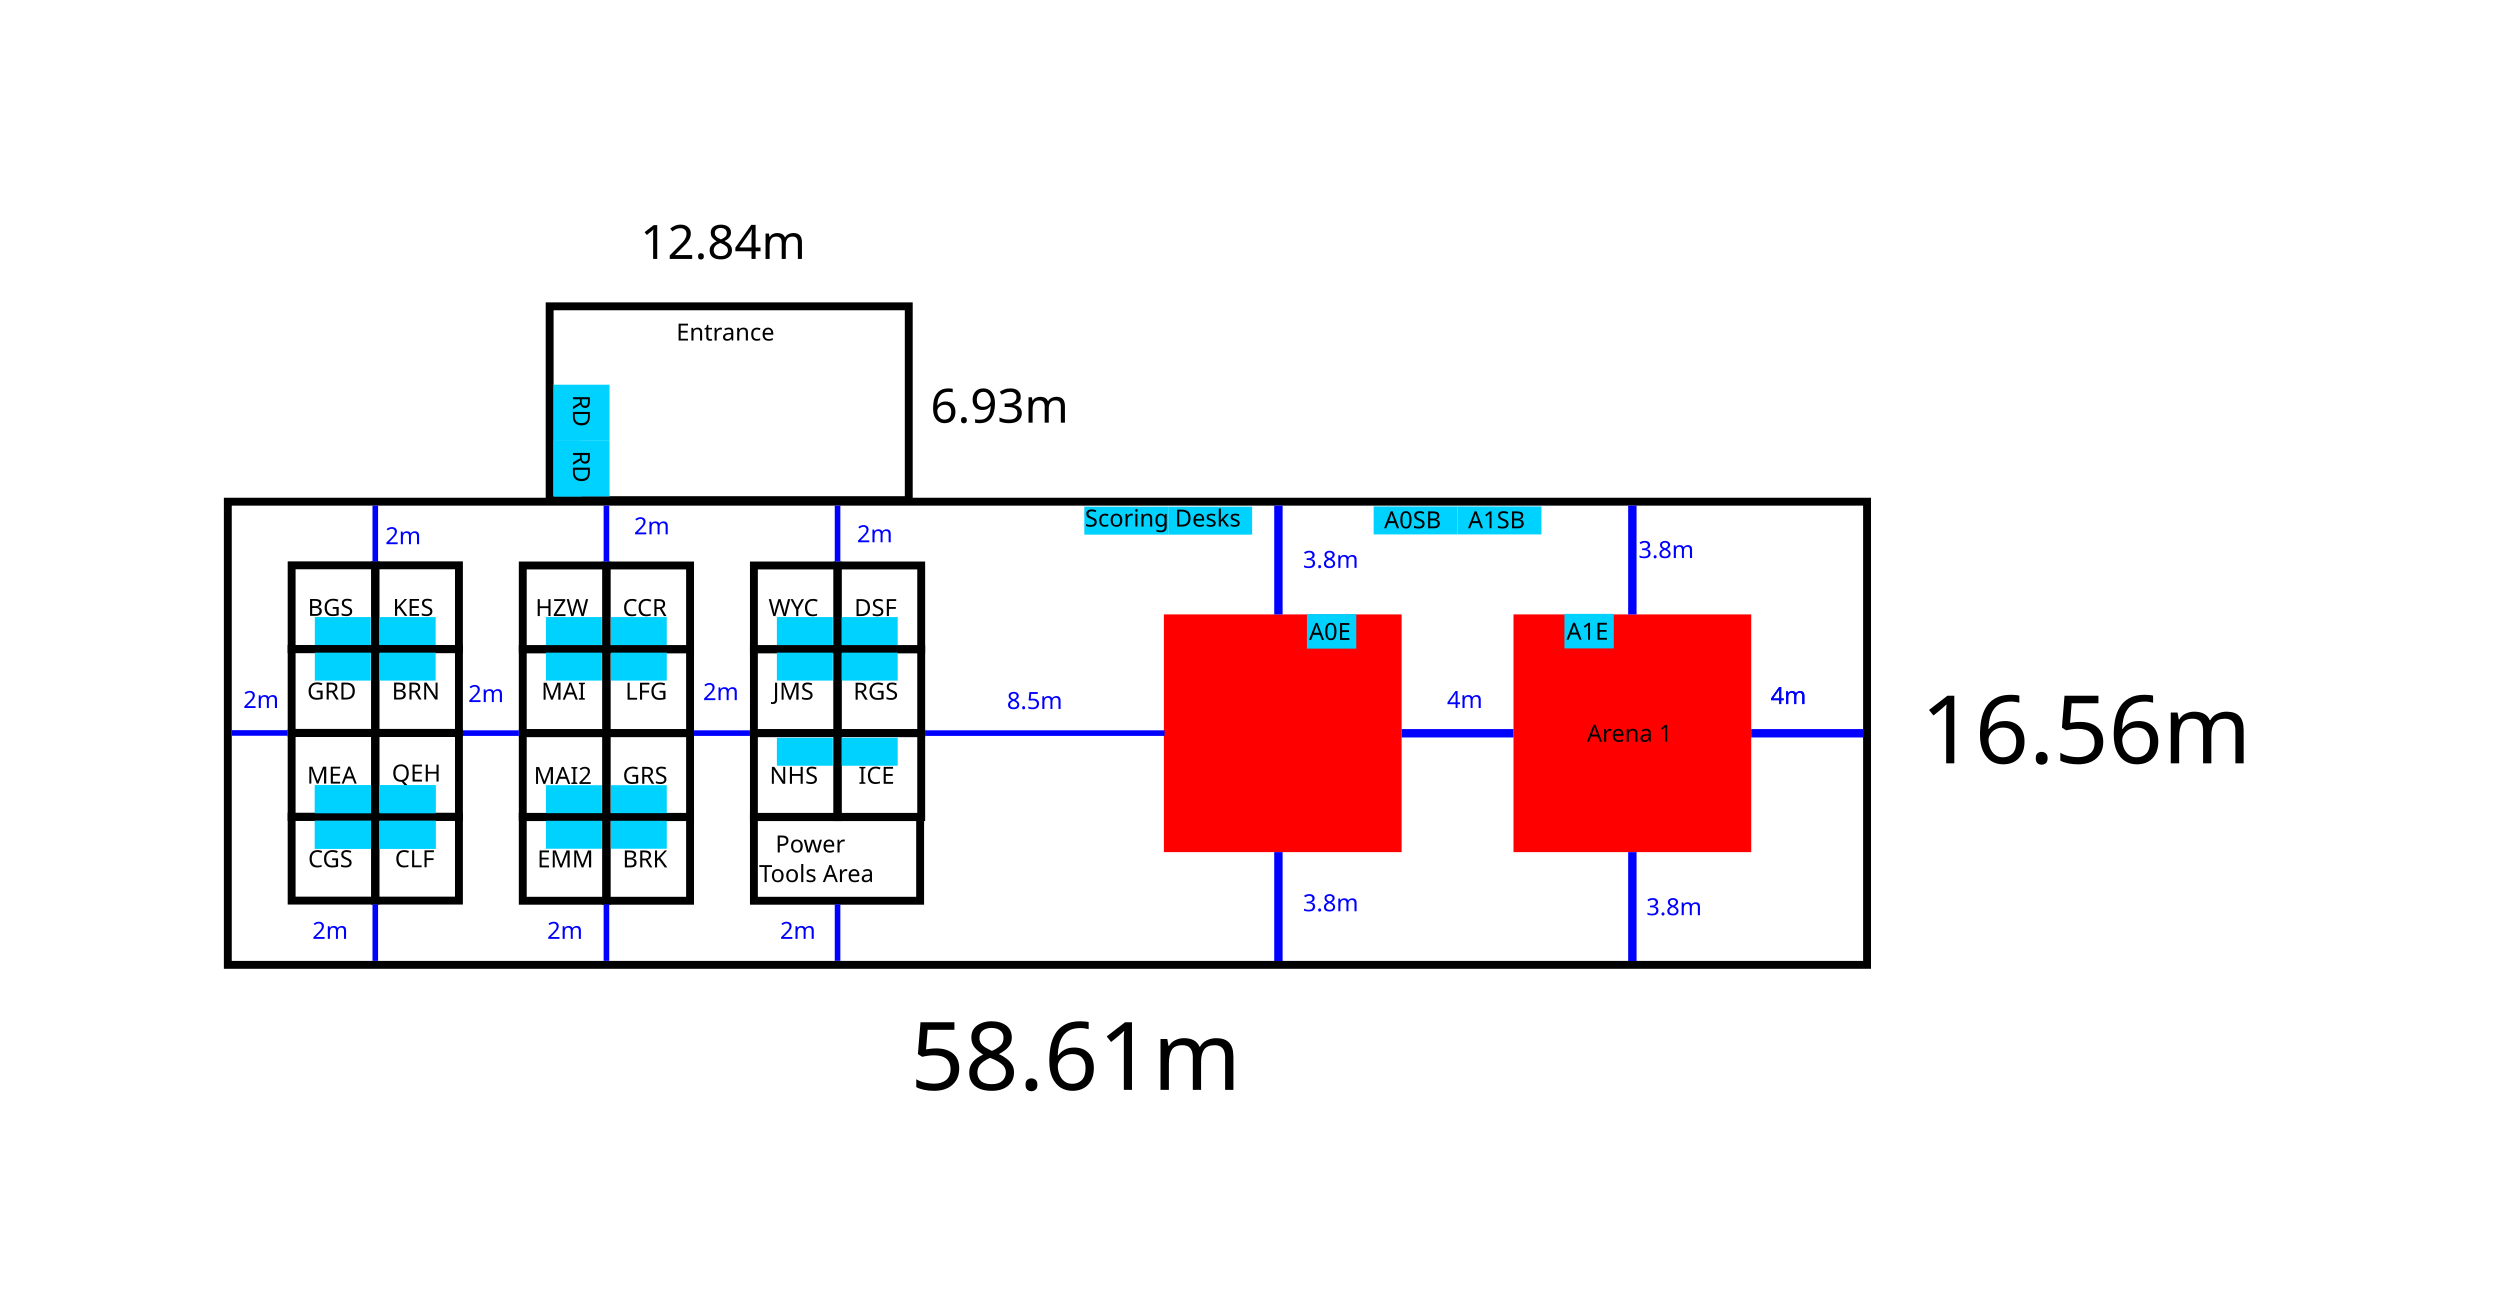
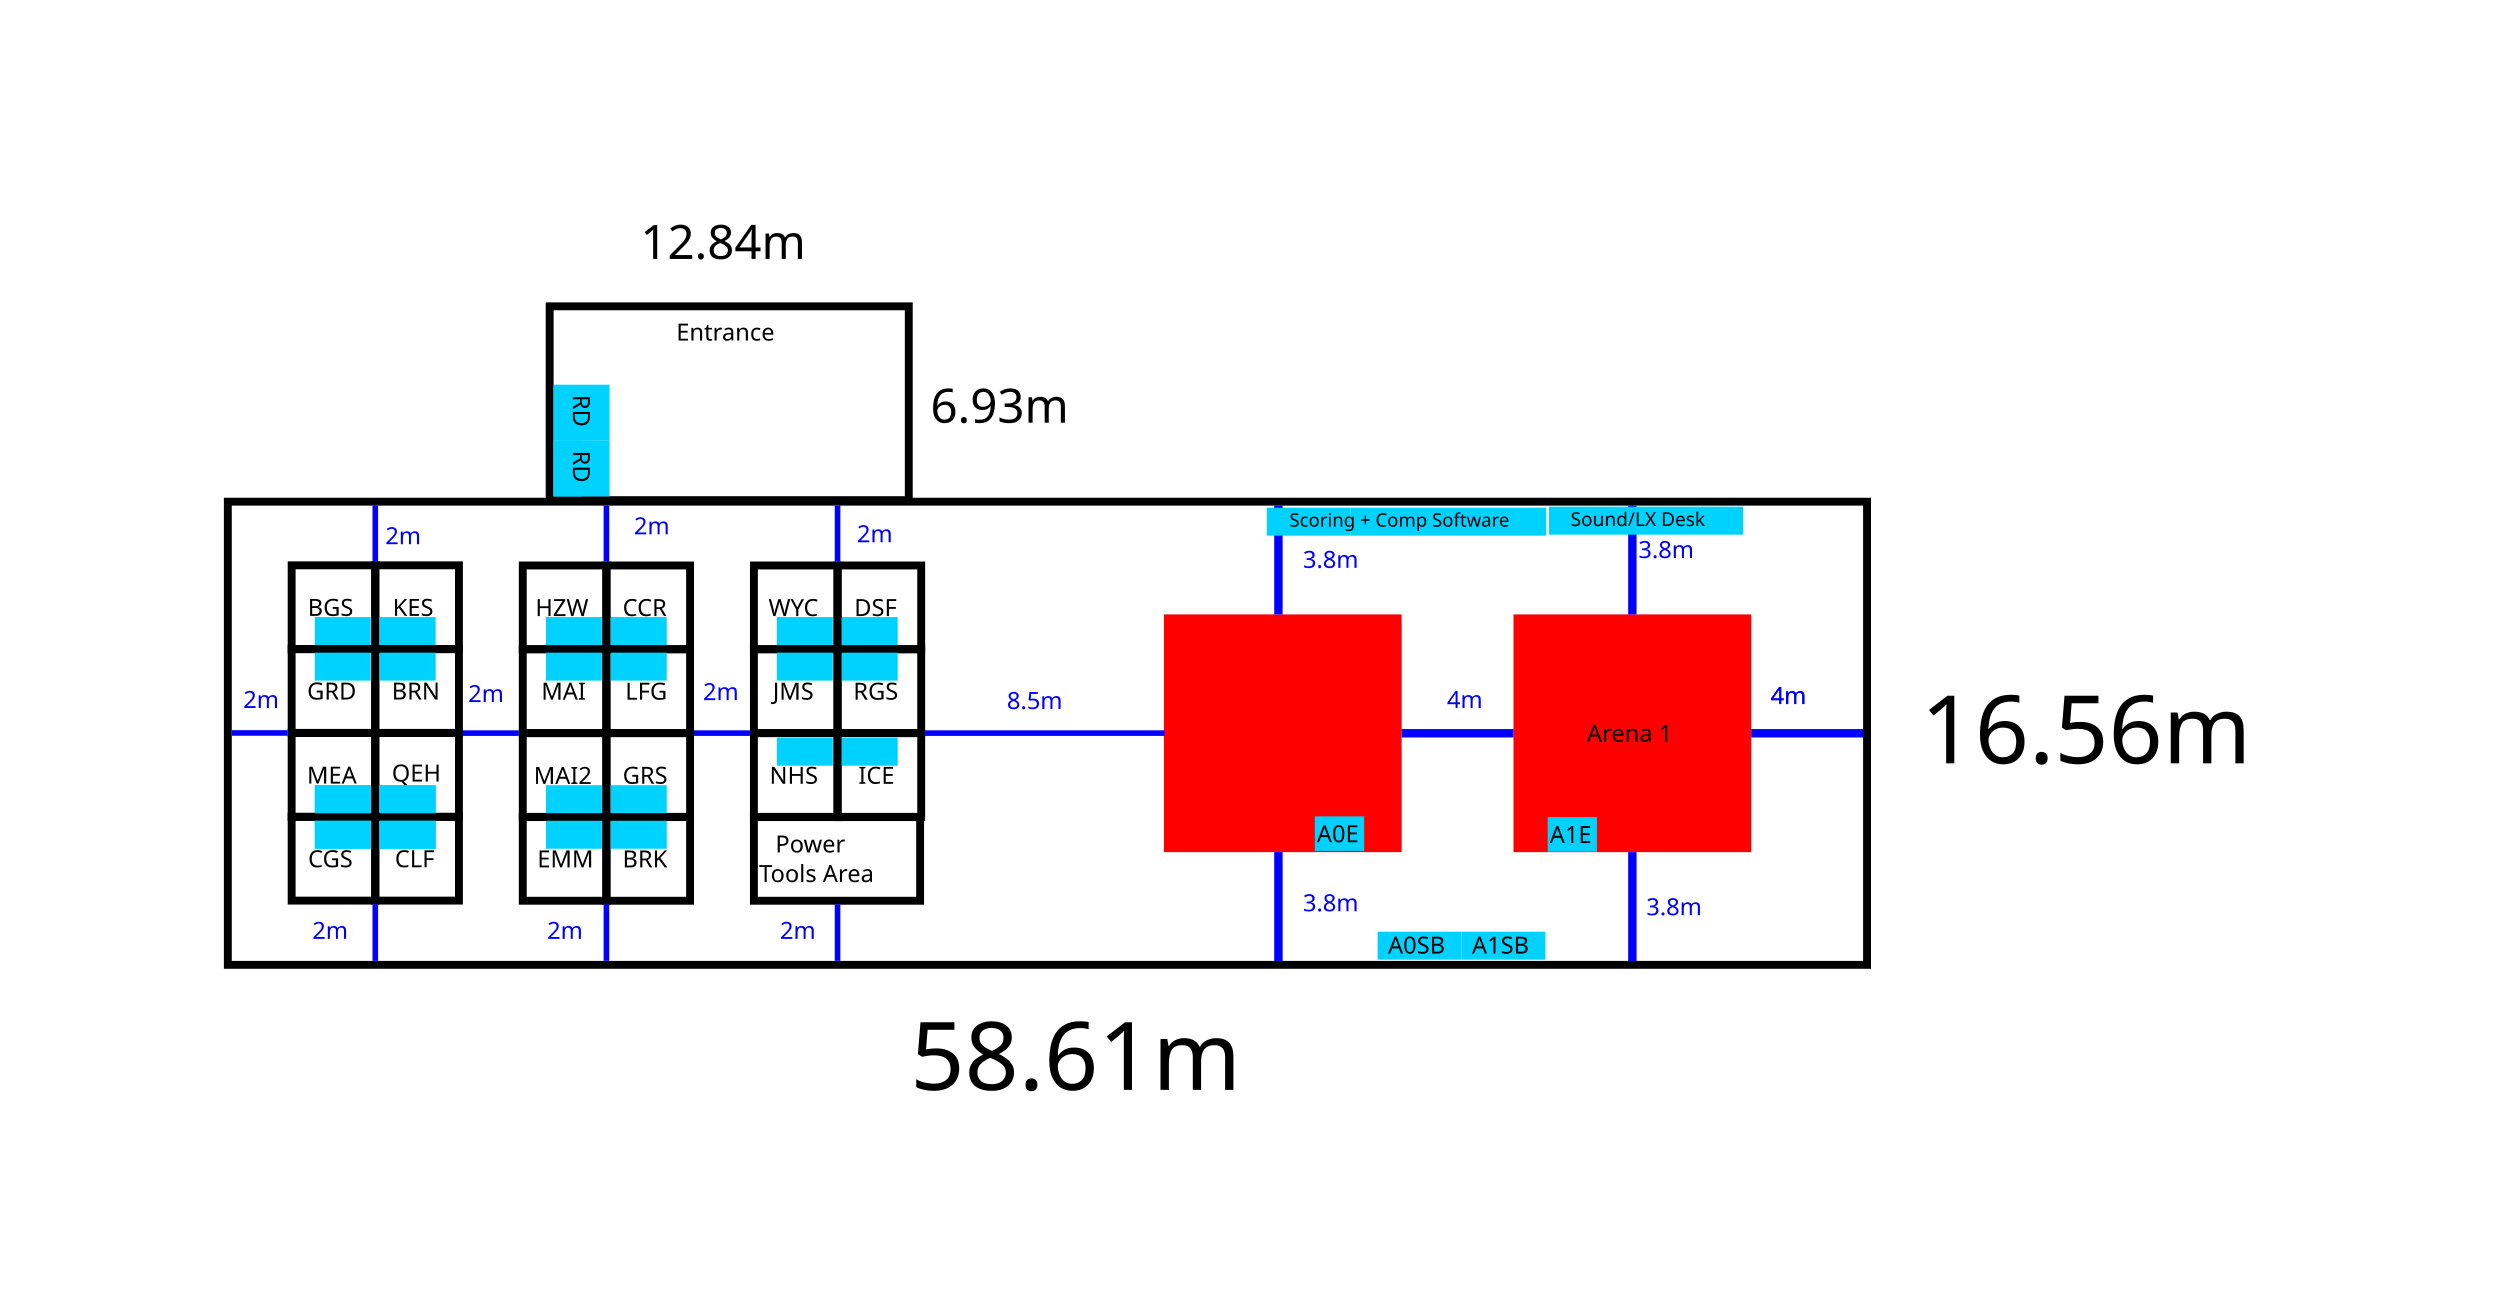
<svg xmlns="http://www.w3.org/2000/svg" width="316.721" height="166.589" id="svg3051" version="1.1">
  <defs id="defs3">
    <marker orient="auto" refY="0" refX="0" id="Arrow1Lend" style="overflow:visible">
      <path id="path4120" d="M 0,0 5,-5 -12.5,0 5,5 0,0 z" style="fill-rule:evenodd;stroke:#000000;stroke-width:1pt;marker-start:none" transform="matrix(-0.8,0,0,-0.8,-10,0)" />
    </marker>
  </defs>
  <g id="layer1" transform="translate(-188.1848,-292.668)" style="display:inline">
    <rect style="fill:#0000ff;fill-opacity:0;fill-rule:evenodd;stroke:#000000;stroke-width:1px;stroke-linecap:butt;stroke-linejoin:miter;stroke-opacity:1" id="rect3059" width="207.673" height="58.677" x="217.046" y="-414.903" transform="scale(1,-1)" />
    <rect style="fill:#0000ff;fill-opacity:0" id="rect3919" width="40.327" height="30.383" x="259.088" y="323.711" />
    <flowRoot xml:space="preserve" id="flowRoot5506" style="font-size:8px;font-style:normal;font-weight:normal;line-height:125%;letter-spacing:0px;word-spacing:0px;fill:#000000;fill-opacity:1;stroke:none;font-family:Sans">
      <flowRegion id="flowRegion5508">
        <rect id="rect5510" width="6.718" height="8.132" x="226.804" y="365.408" />
      </flowRegion>
      <flowPara id="flowPara5512">BGSa</flowPara>
    </flowRoot>
    <g id="g5839" transform="translate(0.1560669,-0.02581263)">
      <rect y="364.314" x="224.976" height="10.63" width="10.63" id="rect3923" style="fill:#0000ff;fill-opacity:0;stroke:#000000;stroke-opacity:1" />
      <rect style="fill:#0000ff;fill-opacity:0;stroke:#000000;stroke-opacity:1" id="rect5473" width="10.63" height="10.63" x="235.541" y="364.314" />
      <rect style="fill:#0000ff;fill-opacity:0;stroke:#000000;stroke-opacity:1" id="rect5475" width="10.63" height="10.63" x="224.976" y="374.909" />
      <rect y="374.909" x="235.541" height="10.63" width="10.63" id="rect5477" style="fill:#0000ff;fill-opacity:0;stroke:#000000;stroke-opacity:1" />
      <rect style="fill:#0000ff;fill-opacity:0;stroke:#000000;stroke-opacity:1" id="rect5484" width="10.63" height="10.63" x="224.976" y="385.564" />
      <rect y="385.564" x="235.541" height="10.63" width="10.63" id="rect5486" style="fill:#0000ff;fill-opacity:0;stroke:#000000;stroke-opacity:1" />
      <rect y="396.159" x="224.976" height="10.63" width="10.63" id="rect5488" style="fill:#0000ff;fill-opacity:0;stroke:#000000;stroke-opacity:1" />
      <rect style="fill:#0000ff;fill-opacity:0;stroke:#000000;stroke-opacity:1" id="rect5490" width="10.63" height="10.63" x="235.541" y="396.159" />
      <text id="text5514" y="370.718" x="227.014" style="font-size:8px;font-style:normal;font-weight:normal;line-height:125%;letter-spacing:0px;word-spacing:0px;fill:#000000;fill-opacity:1;stroke:none;font-family:Sans" xml:space="preserve">
        <tspan style="font-size:3px" y="370.718" x="227.014" id="tspan5516">BGS</tspan>
      </text>
      <text xml:space="preserve" style="font-size:8px;font-style:normal;font-weight:normal;line-height:125%;letter-spacing:0px;word-spacing:0px;fill:#000000;fill-opacity:1;stroke:none;font-family:Sans" x="237.778" y="370.72" id="text5518">
        <tspan id="tspan5520" x="237.778" y="370.72" style="font-size:3px">KES</tspan>
      </text>
      <text xml:space="preserve" style="font-size:8px;font-style:normal;font-weight:normal;line-height:125%;letter-spacing:0px;word-spacing:0px;fill:#000000;fill-opacity:1;stroke:none;font-family:Sans" x="226.933" y="381.313" id="text5522">
        <tspan id="tspan5524" x="226.933" y="381.313" style="font-size:3px">GRD</tspan>
      </text>
      <text id="text5526" y="381.314" x="237.66" style="font-size:8px;font-style:normal;font-weight:normal;line-height:125%;letter-spacing:0px;word-spacing:0px;fill:#000000;fill-opacity:1;stroke:none;font-family:Sans" xml:space="preserve">
        <tspan style="font-size:3px" y="381.314" x="237.66" id="tspan5528">BRN</tspan>
      </text>
      <text xml:space="preserve" style="font-size:8px;font-style:normal;font-weight:normal;line-height:125%;letter-spacing:0px;word-spacing:0px;fill:#000000;fill-opacity:1;stroke:none;font-family:Sans" x="226.923" y="391.97" id="text5530">
        <tspan id="tspan5532" x="226.923" y="391.97" style="font-size:3px">MEA</tspan>
      </text>
      <text id="text5534" y="391.705" x="237.661" style="font-size:8px;font-style:normal;font-weight:normal;line-height:125%;letter-spacing:0px;word-spacing:0px;fill:#000000;fill-opacity:1;stroke:none;font-family:Sans" xml:space="preserve">
        <tspan style="font-size:3px" y="391.705" x="237.661" id="tspan5536">QEH</tspan>
      </text>
      <text id="text5538" y="402.563" x="227.056" style="font-size:8px;font-style:normal;font-weight:normal;line-height:125%;letter-spacing:0px;word-spacing:0px;fill:#000000;fill-opacity:1;stroke:none;font-family:Sans" xml:space="preserve">
        <tspan style="font-size:3px" y="402.563" x="227.056" id="tspan5540">CGS</tspan>
      </text>
      <text xml:space="preserve" style="font-size:8px;font-style:normal;font-weight:normal;line-height:125%;letter-spacing:0px;word-spacing:0px;fill:#000000;fill-opacity:1;stroke:none;font-family:Sans" x="238.045" y="402.564" id="text5542">
        <tspan id="tspan5544" x="238.045" y="402.564" style="font-size:3px">CLF</tspan>
      </text>
    </g>
    <g id="g5865" transform="translate(0.9377747,-0.00628138)">
      <rect style="fill:#0000ff;fill-opacity:0;stroke:#000000;stroke-opacity:1" id="rect5693" width="10.63" height="10.63" x="253.476" y="364.314" />
      <rect y="364.314" x="264.041" height="10.63" width="10.63" id="rect5695" style="fill:#0000ff;fill-opacity:0;stroke:#000000;stroke-opacity:1" />
      <rect y="374.909" x="253.476" height="10.63" width="10.63" id="rect5697" style="fill:#0000ff;fill-opacity:0;stroke:#000000;stroke-opacity:1" />
      <rect style="fill:#0000ff;fill-opacity:0;stroke:#000000;stroke-opacity:1" id="rect5699" width="10.63" height="10.63" x="264.041" y="374.909" />
      <rect y="385.564" x="253.476" height="10.63" width="10.63" id="rect5701" style="fill:#0000ff;fill-opacity:0;stroke:#000000;stroke-opacity:1" />
      <rect style="fill:#0000ff;fill-opacity:0;stroke:#000000;stroke-opacity:1" id="rect5703" width="10.63" height="10.63" x="264.041" y="385.564" />
      <rect style="fill:#0000ff;fill-opacity:0;stroke:#000000;stroke-opacity:1" id="rect5705" width="10.63" height="10.63" x="253.476" y="396.159" />
      <rect y="396.159" x="264.041" height="10.63" width="10.63" id="rect5707" style="fill:#0000ff;fill-opacity:0;stroke:#000000;stroke-opacity:1" />
      <text xml:space="preserve" style="font-size:8px;font-style:normal;font-weight:normal;line-height:125%;letter-spacing:0px;word-spacing:0px;fill:#000000;fill-opacity:1;stroke:none;font-family:Sans" x="255.072" y="370.72" id="text5709">
        <tspan id="tspan5711" x="255.072" y="370.72" style="font-size:3px">HZW</tspan>
      </text>
      <text id="text5713" y="370.72" x="266.125" style="font-size:8px;font-style:normal;font-weight:normal;line-height:125%;letter-spacing:0px;word-spacing:0px;fill:#000000;fill-opacity:1;stroke:none;font-family:Sans" xml:space="preserve">
        <tspan style="font-size:3px" y="370.72" x="266.125" id="tspan5715">CCR</tspan>
      </text>
      <text id="text5717" y="381.314" x="255.822" style="font-size:8px;font-style:normal;font-weight:normal;line-height:125%;letter-spacing:0px;word-spacing:0px;fill:#000000;fill-opacity:1;stroke:none;font-family:Sans" xml:space="preserve">
        <tspan style="font-size:3px" y="381.314" x="255.822" id="tspan5719">MAI</tspan>
      </text>
      <text xml:space="preserve" style="font-size:8px;font-style:normal;font-weight:normal;line-height:125%;letter-spacing:0px;word-spacing:0px;fill:#000000;fill-opacity:1;stroke:none;font-family:Sans" x="266.457" y="381.313" id="text5721">
        <tspan id="tspan5723" x="266.457" y="381.313" style="font-size:3px">LFG</tspan>
      </text>
      <text id="text5725" y="391.992" x="254.864" style="font-size:8px;font-style:normal;font-weight:normal;line-height:125%;letter-spacing:0px;word-spacing:0px;fill:#000000;fill-opacity:1;stroke:none;font-family:Sans" xml:space="preserve">
        <tspan style="font-size:3px" y="391.992" x="254.864" id="tspan5727">MAI2</tspan>
      </text>
      <text xml:space="preserve" style="font-size:8px;font-style:normal;font-weight:normal;line-height:125%;letter-spacing:0px;word-spacing:0px;fill:#000000;fill-opacity:1;stroke:none;font-family:Sans" x="266.127" y="391.968" id="text5729">
        <tspan id="tspan5731" x="266.127" y="391.968" style="font-size:3px">GRS</tspan>
      </text>
      <text xml:space="preserve" style="font-size:8px;font-style:normal;font-weight:normal;line-height:125%;letter-spacing:0px;word-spacing:0px;fill:#000000;fill-opacity:1;stroke:none;font-family:Sans" x="255.312" y="402.564" id="text5733">
        <tspan id="tspan5735" x="255.312" y="402.564" style="font-size:3px">EMM</tspan>
      </text>
      <text id="text5737" y="402.564" x="266.115" style="font-size:8px;font-style:normal;font-weight:normal;line-height:125%;letter-spacing:0px;word-spacing:0px;fill:#000000;fill-opacity:1;stroke:none;font-family:Sans" xml:space="preserve">
        <tspan style="font-size:3px" y="402.564" x="266.115" id="tspan5739">BRK</tspan>
      </text>
    </g>
    <g id="g5891" transform="translate(1.0513,-0.00628138)">
      <rect y="364.314" x="282.644" height="10.63" width="10.63" id="rect5791" style="fill:#0000ff;fill-opacity:0;stroke:#000000;stroke-opacity:1" />
      <rect style="fill:#0000ff;fill-opacity:0;stroke:#000000;stroke-opacity:1" id="rect5793" width="10.63" height="10.63" x="293.209" y="364.314" />
      <rect style="fill:#0000ff;fill-opacity:0;stroke:#000000;stroke-opacity:1" id="rect5795" width="10.63" height="10.63" x="282.644" y="374.909" />
      <rect y="374.909" x="293.209" height="10.63" width="10.63" id="rect5797" style="fill:#0000ff;fill-opacity:0;stroke:#000000;stroke-opacity:1" />
      <rect style="fill:#0000ff;fill-opacity:0;stroke:#000000;stroke-opacity:1" id="rect5799" width="10.63" height="10.63" x="282.644" y="385.564" />
      <rect y="385.564" x="293.209" height="10.63" width="10.63" id="rect5801" style="fill:#0000ff;fill-opacity:0;stroke:#000000;stroke-opacity:1" />
      <rect y="396.159" x="282.644" height="10.63" width="21.06" id="rect5803" style="fill:#0000ff;fill-opacity:0;stroke:#000000;stroke-opacity:1" />
      <text id="text5807" y="370.72" x="284.498" style="font-size:8px;font-style:normal;font-weight:normal;line-height:125%;letter-spacing:0px;word-spacing:0px;fill:#000000;fill-opacity:1;stroke:none;font-family:Sans" xml:space="preserve">
        <tspan style="font-size:3px" y="370.72" x="284.498" id="tspan5809">WYC</tspan>
      </text>
      <text xml:space="preserve" style="font-size:8px;font-style:normal;font-weight:normal;line-height:125%;letter-spacing:0px;word-spacing:0px;fill:#000000;fill-opacity:1;stroke:none;font-family:Sans" x="295.352" y="370.72" id="text5811">
        <tspan id="tspan5813" x="295.352" y="370.72" style="font-size:3px">DSF</tspan>
      </text>
      <text xml:space="preserve" style="font-size:8px;font-style:normal;font-weight:normal;line-height:125%;letter-spacing:0px;word-spacing:0px;fill:#000000;fill-opacity:1;stroke:none;font-family:Sans" x="285.04" y="381.314" id="text5815">
        <tspan id="tspan5817" x="285.04" y="381.314" style="font-size:3px">JMS</tspan>
      </text>
      <text id="text5819" y="381.313" x="295.233" style="font-size:8px;font-style:normal;font-weight:normal;line-height:125%;letter-spacing:0px;word-spacing:0px;fill:#000000;fill-opacity:1;stroke:none;font-family:Sans" xml:space="preserve">
        <tspan style="font-size:3px" y="381.313" x="295.233" id="tspan5821">RGS</tspan>
      </text>
      <text xml:space="preserve" style="font-size:8px;font-style:normal;font-weight:normal;line-height:125%;letter-spacing:0px;word-spacing:0px;fill:#000000;fill-opacity:1;stroke:none;font-family:Sans" x="284.624" y="391.97" id="text5823">
        <tspan id="tspan5825" x="284.624" y="391.97" style="font-size:3px">NHS</tspan>
      </text>
      <text id="text5827" y="391.97" x="295.877" style="font-size:8px;font-style:normal;font-weight:normal;line-height:125%;letter-spacing:0px;word-spacing:0px;fill:#000000;fill-opacity:1;stroke:none;font-family:Sans" xml:space="preserve">
        <tspan style="font-size:3px" y="391.97" x="295.877" id="tspan5829">ICE</tspan>
      </text>
      <text xml:space="preserve" style="font-size:3px;font-style:normal;font-weight:normal;text-align:center;line-height:125%;letter-spacing:0px;word-spacing:0px;text-anchor:middle;fill:#000000;fill-opacity:1;stroke:none;font-family:Sans" x="293.305" y="400.667" id="text7707">
        <tspan id="tspan7709" x="293.305" y="400.667">Power</tspan>
        <tspan x="293.305" y="404.417" id="tspan7711">Tools Area</tspan>
      </text>
    </g>
    <rect style="fill:#0000ff;fill-opacity:1;fill-rule:nonzero;stroke:none" id="rect5917" height="7.087" x="235.375" y="356.721" width="0.709" />
    <rect width="0.709" y="-224.632" x="385.171" height="7.087" id="rect5935" style="fill:#0000ff;fill-opacity:1;fill-rule:nonzero;stroke:none" transform="matrix(0,1,-1,0,0,0)" />
    <rect transform="matrix(0,1,-1,0,0,0)" style="fill:#0000ff;fill-opacity:1;fill-rule:nonzero;stroke:none" id="rect5937" height="7.087" x="385.191" y="-253.914" width="0.709" />
    <rect width="0.709" y="356.721" x="264.657" height="7.087" id="rect5939" style="fill:#0000ff;fill-opacity:1;fill-rule:nonzero;stroke:none" />
    <rect width="0.709" y="-283.195" x="385.191" height="7.087" id="rect5941" style="fill:#0000ff;fill-opacity:1;fill-rule:nonzero;stroke:none" transform="matrix(0,1,-1,0,0,0)" />
    <rect style="fill:#0000ff;fill-opacity:1;fill-rule:nonzero;stroke:none" id="rect5943" height="7.087" x="293.939" y="356.721" width="0.709" />
    <text xml:space="preserve" style="font-size:8px;font-style:normal;font-weight:normal;line-height:125%;letter-spacing:0px;word-spacing:0px;fill:#000000;fill-opacity:1;stroke:none;font-family:Sans" x="344.882" y="386.654" id="text5945">
      <tspan id="tspan5947" x="344.882" y="386.654" style="font-size:3px">Arena 0</tspan>
    </text>
    <rect y="370.505" x="335.636" height="30.118" width="30.118" id="rect5504" style="fill:#ff0000;fill-opacity:1;fill-rule:nonzero;stroke:none" />
    <rect style="fill:#ff0000;fill-opacity:1;fill-rule:nonzero;stroke:none" id="rect5949" width="30.118" height="30.118" x="379.927" y="370.505" />
    <rect style="fill:#0000ff;fill-opacity:1;fill-rule:nonzero;stroke:none" id="rect5951" width="14.173" height="1.063" x="410.046" y="385.033" />
    <text id="text5953" y="386.636" x="389.234" style="font-size:8px;font-style:normal;font-weight:normal;line-height:125%;letter-spacing:0px;word-spacing:0px;fill:#000000;fill-opacity:1;stroke:none;font-family:Sans" xml:space="preserve">
      <tspan style="font-size:3px" y="386.636" x="389.234" id="tspan5955">Arena 1</tspan>
    </text>
    <rect y="385.033" x="365.754" height="1.063" width="14.173" id="rect5957" style="fill:#0000ff;fill-opacity:1;fill-rule:nonzero;stroke:none" />
    <rect style="fill:#0000ff;fill-opacity:1;fill-rule:nonzero;stroke:none" id="rect5959" width="1.063" height="13.795" x="349.614" y="356.719" />
    <rect y="400.623" x="349.614" height="13.795" width="1.063" id="rect5963" style="fill:#0000ff;fill-opacity:1;fill-rule:nonzero;stroke:none" />
    <rect width="0.709" y="407.243" x="235.375" height="7.153" id="rect5965" style="fill:#0000ff;fill-opacity:1;fill-rule:nonzero;stroke:none" />
    <text xml:space="preserve" style="font-size:3px;font-style:normal;font-weight:normal;line-height:125%;letter-spacing:0px;word-spacing:0px;fill:#000000;fill-opacity:1;stroke:none;font-family:Sans" x="371.5" y="382.362" id="text7029">
      <tspan id="tspan7031" x="371.5" y="382.362" style="fill:#0000ff">4m</tspan>
    </text>
    <text id="text7033" y="381.862" x="412.5" style="font-size:3px;font-style:normal;font-weight:normal;line-height:125%;letter-spacing:0px;word-spacing:0px;fill:#000000;fill-opacity:1;stroke:none;font-family:Sans" xml:space="preserve">
      <tspan style="fill:#0000ff" y="381.862" x="412.5" id="tspan7035">4m</tspan>
    </text>
    <text xml:space="preserve" style="font-size:3px;font-style:normal;font-weight:normal;line-height:125%;letter-spacing:0px;word-spacing:0px;fill:#000000;fill-opacity:1;stroke:none;font-family:Sans" x="412.5" y="381.862" id="text7037">
      <tspan id="tspan7039" x="412.5" y="381.862" style="fill:#0000ff">4m</tspan>
    </text>
    <text xml:space="preserve" style="font-size:3px;font-style:normal;font-weight:normal;line-height:125%;letter-spacing:0px;word-spacing:0px;fill:#000000;fill-opacity:1;stroke:none;font-family:Sans" x="353.25" y="364.612" id="text7041">
      <tspan id="tspan7043" x="353.25" y="364.612" style="fill:#0000ff">3.8m</tspan>
    </text>
    <text id="text7045" y="408.112" x="353.25" style="font-size:3px;font-style:normal;font-weight:normal;line-height:125%;letter-spacing:0px;word-spacing:0px;fill:#000000;fill-opacity:1;stroke:none;font-family:Sans" xml:space="preserve">
      <tspan style="fill:#0000ff" y="408.112" x="353.25" id="tspan7047">3.8m</tspan>
    </text>
    <text xml:space="preserve" style="font-size:3px;font-style:normal;font-weight:normal;line-height:125%;letter-spacing:0px;word-spacing:0px;fill:#0000ff;fill-opacity:1;stroke:none;font-family:Sans" x="296.75" y="361.362" id="text7049">
      <tspan id="tspan7051" x="296.75" y="361.362">2m</tspan>
    </text>
    <text xml:space="preserve" style="font-size:3px;font-style:normal;font-weight:normal;line-height:125%;letter-spacing:0px;word-spacing:0px;fill:#000000;fill-opacity:1;stroke:none;font-family:Sans" x="320" y="333.862" id="text7053">
      <tspan id="tspan7055" x="320" y="333.862" />
    </text>
    <text id="text7057" y="381.362" x="277.25" style="font-size:3px;font-style:normal;font-weight:normal;line-height:125%;letter-spacing:0px;word-spacing:0px;fill:#0000ff;fill-opacity:1;stroke:none;font-family:Sans" xml:space="preserve">
      <tspan y="381.362" x="277.25" id="tspan7059">2m</tspan>
    </text>
    <text xml:space="preserve" style="font-size:3px;font-style:normal;font-weight:normal;line-height:125%;letter-spacing:0px;word-spacing:0px;fill:#0000ff;fill-opacity:1;stroke:none;font-family:Sans" x="268.5" y="360.362" id="text7061">
      <tspan id="tspan7063" x="268.5" y="360.362">2m</tspan>
    </text>
    <text id="text7065" y="381.612" x="247.5" style="font-size:3px;font-style:normal;font-weight:normal;line-height:125%;letter-spacing:0px;word-spacing:0px;fill:#0000ff;fill-opacity:1;stroke:none;font-family:Sans" xml:space="preserve">
      <tspan y="381.612" x="247.5" id="tspan7067">2m</tspan>
    </text>
    <text xml:space="preserve" style="font-size:3px;font-style:normal;font-weight:normal;line-height:125%;letter-spacing:0px;word-spacing:0px;fill:#0000ff;fill-opacity:1;stroke:none;font-family:Sans" x="237" y="361.612" id="text7069">
      <tspan id="tspan7071" x="237" y="361.612">2m</tspan>
    </text>
    <text id="text7073" y="382.362" x="219" style="font-size:3px;font-style:normal;font-weight:normal;line-height:125%;letter-spacing:0px;word-spacing:0px;fill:#0000ff;fill-opacity:1;stroke:none;font-family:Sans" xml:space="preserve">
      <tspan y="382.362" x="219" id="tspan7075">2m</tspan>
    </text>
    <text xml:space="preserve" style="font-size:3px;font-style:normal;font-weight:normal;line-height:125%;letter-spacing:0px;word-spacing:0px;fill:#0000ff;fill-opacity:1;stroke:none;font-family:Sans" x="227.75" y="411.612" id="text7077">
      <tspan id="tspan7079" x="227.75" y="411.612">2m</tspan>
    </text>
    <rect y="356.719" x="394.455" height="13.795" width="1.063" id="rect7085" style="fill:#0000ff;fill-opacity:1;fill-rule:nonzero;stroke:none" />
    <rect style="fill:#0000ff;fill-opacity:1;fill-rule:nonzero;stroke:none" id="rect7087" width="1.063" height="13.795" x="394.455" y="400.623" />
    <text id="text7089" y="363.362" x="395.75" style="font-size:3px;font-style:normal;font-weight:normal;line-height:125%;letter-spacing:0px;word-spacing:0px;fill:#000000;fill-opacity:1;stroke:none;font-family:Sans" xml:space="preserve">
      <tspan style="fill:#0000ff" y="363.362" x="395.75" id="tspan7091">3.8m</tspan>
    </text>
    <text xml:space="preserve" style="font-size:3px;font-style:normal;font-weight:normal;line-height:125%;letter-spacing:0px;word-spacing:0px;fill:#000000;fill-opacity:1;stroke:none;font-family:Sans" x="396.75" y="408.612" id="text7093">
      <tspan id="tspan7095" x="396.75" y="408.612" style="fill:#0000ff">3.8m</tspan>
    </text>
    <rect style="fill:#0000ff;fill-opacity:1;fill-rule:nonzero;stroke:none" id="rect7097" height="7.153" x="264.657" y="407.243" width="0.709" />
    <text id="text7099" y="411.612" x="257.5" style="font-size:3px;font-style:normal;font-weight:normal;line-height:125%;letter-spacing:0px;word-spacing:0px;fill:#0000ff;fill-opacity:1;stroke:none;font-family:Sans" xml:space="preserve">
      <tspan y="411.612" x="257.5" id="tspan7101">2m</tspan>
    </text>
    <rect width="0.709" y="407.243" x="293.939" height="7.153" id="rect7103" style="fill:#0000ff;fill-opacity:1;fill-rule:nonzero;stroke:none" />
    <text xml:space="preserve" style="font-size:3px;font-style:normal;font-weight:normal;line-height:125%;letter-spacing:0px;word-spacing:0px;fill:#0000ff;fill-opacity:1;stroke:none;font-family:Sans" x="287" y="411.612" id="text7105">
      <tspan id="tspan7107" x="287" y="411.612">2m</tspan>
    </text>
    <rect transform="matrix(0,1,-1,0,0,0)" style="fill:#0000ff;fill-opacity:1;fill-rule:nonzero;stroke:none" id="rect7122" height="30.337" x="385.191" y="-335.721" width="0.709" />
    <text id="text7124" y="382.487" x="315.75" style="font-size:3px;font-style:normal;font-weight:normal;line-height:125%;letter-spacing:0px;word-spacing:0px;fill:#0000ff;fill-opacity:1;stroke:none;font-family:Sans" xml:space="preserve">
      <tspan y="382.487" x="315.75" id="tspan7126">8.5m</tspan>
    </text>
    <text xml:space="preserve" style="font-size:3px;font-style:normal;font-weight:normal;line-height:125%;letter-spacing:0px;word-spacing:0px;fill:#000000;fill-opacity:1;stroke:none;font-family:Sans" x="303.52" y="430.74" id="text7147">
      <tspan id="tspan7149" x="303.52" y="430.74" style="font-size:12px">58.61m</tspan>
    </text>
    <text id="text7151" y="389.375" x="431.506" style="font-size:3px;font-style:normal;font-weight:normal;line-height:125%;letter-spacing:0px;word-spacing:0px;fill:#000000;fill-opacity:1;stroke:none;font-family:Sans" xml:space="preserve">
      <tspan style="font-size:12px" y="389.375" x="431.506" id="tspan7153">16.56m</tspan>
    </text>
    <rect style="fill:none;stroke:#000000;stroke-opacity:1" id="rect3304" width="45.496" height="24.555" x="257.819" y="331.475" />
    <g id="g4080">
      <rect y="348.468" x="258.319" height="7.087" width="3.543" id="rect4074" style="fill:#00d2ff;fill-opacity:1;stroke:none" />
      <text transform="matrix(0,1,-1,0,0,0)" id="text4076" y="-259" x="349.754" style="font-size:3px;font-style:normal;font-weight:normal;line-height:125%;letter-spacing:0px;word-spacing:0px;fill:#000000;fill-opacity:1;stroke:none;font-family:Sans" xml:space="preserve">
        <tspan y="-259" x="349.754" id="tspan4078">RD</tspan>
      </text>
    </g>
    <g id="g4093">
      <rect style="fill:#00d2ff;fill-opacity:1;stroke:none" id="rect4087" width="7.087" height="7.087" x="258.319" y="348.468" />
      <text xml:space="preserve" style="font-size:3px;font-style:normal;font-weight:normal;line-height:125%;letter-spacing:0px;word-spacing:0px;fill:#000000;fill-opacity:1;stroke:none;font-family:Sans" x="349.754" y="-260.771" id="text4089" transform="matrix(0,1,-1,0,0,0)">
        <tspan id="tspan4091" x="349.754" y="-260.771">RD</tspan>
      </text>
    </g>
    <g transform="translate(0,-7.0625)" id="g4098">
      <rect y="348.468" x="258.319" height="7.087" width="7.087" id="rect4100" style="fill:#00d2ff;fill-opacity:1;stroke:none" />
      <text transform="matrix(0,1,-1,0,0,0)" id="text4102" y="-260.771" x="349.754" style="font-size:3px;font-style:normal;font-weight:normal;line-height:125%;letter-spacing:0px;word-spacing:0px;fill:#000000;fill-opacity:1;stroke:none;font-family:Sans" xml:space="preserve">
        <tspan y="-260.771" x="349.754" id="tspan4104">RD</tspan>
      </text>
    </g>
    <text id="text4106" y="335.811" x="273.86" style="font-size:3px;font-style:normal;font-weight:normal;line-height:125%;letter-spacing:0px;word-spacing:0px;fill:#000000;fill-opacity:1;stroke:none;font-family:Sans" xml:space="preserve">
      <tspan y="335.811" x="273.86" id="tspan4108">Entrance</tspan>
    </text>
    <text id="text4566" y="346.218" x="306.069" style="font-size:3px;font-style:normal;font-weight:normal;line-height:125%;letter-spacing:0px;word-spacing:0px;fill:#000000;fill-opacity:1;stroke:none;font-family:Sans" xml:space="preserve">
      <tspan style="font-size:6px" y="346.218" x="306.069" id="tspan4568">6.93m</tspan>
    </text>
    <text id="text4570" y="325.468" x="269.319" style="font-size:3px;font-style:normal;font-weight:normal;line-height:125%;letter-spacing:0px;word-spacing:0px;fill:#000000;fill-opacity:1;stroke:none;font-family:Sans" xml:space="preserve">
      <tspan style="font-size:6px" y="325.468" x="269.319" id="tspan4572">12.84m</tspan>
    </text>
-     <g id="g5611" transform="translate(6.717515,0)">
+     <g id="g5611" transform="translate(7.717515,25.625)">
      <rect style="fill:#00d2ff;fill-opacity:1;fill-rule:nonzero;stroke:none" id="rect5580" width="6.25" height="4.375" x="347.039" y="370.467" />
      <text xml:space="preserve" style="font-size:3px;font-style:normal;font-weight:normal;line-height:125%;letter-spacing:0px;word-spacing:0px;fill:#000000;fill-opacity:1;stroke:none;font-family:Sans" x="347.299" y="373.744" id="text5582">
        <tspan id="tspan5584" x="347.299" y="373.744">A0E</tspan>
      </text>
    </g>
-     <g id="g3188" transform="translate(-0.04331156,0)">
+     <g id="g3188" transform="translate(0.4566884,53.875)">
      <g transform="translate(-3.490933,-13.62979)" id="g5606">
        <rect y="370.46" x="365.745" height="3.543" width="10.63" id="rect5572" style="fill:#00d2ff;fill-opacity:1;fill-rule:nonzero;stroke:none" />
        <text id="text5574" y="373.225" x="367.066" style="font-size:3px;font-style:normal;font-weight:normal;line-height:125%;letter-spacing:0px;word-spacing:0px;fill:#000000;fill-opacity:1;stroke:none;font-family:Sans" xml:space="preserve">
          <tspan y="373.225" x="367.066" id="tspan5576">A0SB</tspan>
        </text>
      </g>
      <g transform="translate(7.138988,-13.62979)" id="g5616">
        <rect style="fill:#00d2ff;fill-opacity:1;fill-rule:nonzero;stroke:none" id="rect5618" width="10.63" height="3.543" x="365.745" y="370.46" />
        <text xml:space="preserve" style="font-size:3px;font-style:normal;font-weight:normal;line-height:125%;letter-spacing:0px;word-spacing:0px;fill:#000000;fill-opacity:1;stroke:none;font-family:Sans" x="367.066" y="373.225" id="text5620">
          <tspan id="tspan5622" x="367.066" y="373.225">A1SB</tspan>
        </text>
      </g>
    </g>
-     <g id="g5624" transform="translate(39.34265,-0.02829255)">
+     <g id="g5624" transform="translate(37.21765,25.72171)">
      <rect y="370.467" x="347.039" height="4.375" width="6.25" id="rect5626" style="fill:#00d2ff;fill-opacity:1;fill-rule:nonzero;stroke:none" />
      <text id="text5628" y="373.744" x="347.299" style="font-size:3px;font-style:normal;font-weight:normal;line-height:125%;letter-spacing:0px;word-spacing:0px;fill:#000000;fill-opacity:1;stroke:none;font-family:Sans" xml:space="preserve">
        <tspan y="373.744" x="347.299" id="tspan5630">A1E</tspan>
      </text>
    </g>
    <rect style="fill:#00d2ff;fill-opacity:1;fill-rule:nonzero;stroke:none" id="rect5638" width="7.087" height="3.543" x="228.069" y="370.843" />
    <rect y="370.843" x="236.289" height="3.543" width="7.087" id="rect5640" style="fill:#00d2ff;fill-opacity:1;fill-rule:nonzero;stroke:none" />
    <rect style="fill:#00d2ff;fill-opacity:1;fill-rule:nonzero;stroke:none" id="rect5642" width="7.087" height="3.543" x="236.289" y="375.35" />
    <rect y="375.35" x="228.069" height="3.543" width="7.087" id="rect5644" style="fill:#00d2ff;fill-opacity:1;fill-rule:nonzero;stroke:none" />
    <rect y="392.144" x="228.069" height="3.543" width="7.087" id="rect5654" style="fill:#00d2ff;fill-opacity:1;fill-rule:nonzero;stroke:none" />
    <rect style="fill:#00d2ff;fill-opacity:1;fill-rule:nonzero;stroke:none" id="rect5656" width="7.087" height="3.543" x="236.289" y="392.144" />
    <rect y="396.652" x="236.289" height="3.543" width="7.087" id="rect5658" style="fill:#00d2ff;fill-opacity:1;fill-rule:nonzero;stroke:none" />
    <rect style="fill:#00d2ff;fill-opacity:1;fill-rule:nonzero;stroke:none" id="rect5660" width="7.087" height="3.543" x="228.069" y="396.652" />
    <rect style="fill:#00d2ff;fill-opacity:1;fill-rule:nonzero;stroke:none" id="rect5662" width="7.087" height="3.543" x="228.069" y="392.144" />
    <rect y="392.144" x="236.289" height="3.543" width="7.087" id="rect5664" style="fill:#00d2ff;fill-opacity:1;fill-rule:nonzero;stroke:none" />
    <rect style="fill:#00d2ff;fill-opacity:1;fill-rule:nonzero;stroke:none" id="rect5666" width="7.087" height="3.543" x="236.289" y="396.652" />
    <rect y="396.652" x="228.069" height="3.543" width="7.087" id="rect5668" style="fill:#00d2ff;fill-opacity:1;fill-rule:nonzero;stroke:none" />
    <rect y="370.843" x="257.35" height="3.543" width="7.087" id="rect5670" style="fill:#00d2ff;fill-opacity:1;fill-rule:nonzero;stroke:none" />
    <rect style="fill:#00d2ff;fill-opacity:1;fill-rule:nonzero;stroke:none" id="rect5672" width="7.087" height="3.543" x="265.57" y="370.843" />
    <rect y="375.35" x="265.57" height="3.543" width="7.087" id="rect5674" style="fill:#00d2ff;fill-opacity:1;fill-rule:nonzero;stroke:none" />
    <rect style="fill:#00d2ff;fill-opacity:1;fill-rule:nonzero;stroke:none" id="rect5676" width="7.087" height="3.543" x="257.35" y="375.35" />
    <rect y="392.144" x="257.35" height="3.543" width="7.087" id="rect5678" style="fill:#00d2ff;fill-opacity:1;fill-rule:nonzero;stroke:none" />
    <rect style="fill:#00d2ff;fill-opacity:1;fill-rule:nonzero;stroke:none" id="rect5680" width="7.087" height="3.543" x="265.57" y="392.144" />
    <rect y="396.652" x="265.57" height="3.543" width="7.087" id="rect5682" style="fill:#00d2ff;fill-opacity:1;fill-rule:nonzero;stroke:none" />
    <rect style="fill:#00d2ff;fill-opacity:1;fill-rule:nonzero;stroke:none" id="rect5684" width="7.087" height="3.543" x="257.35" y="396.652" />
    <rect style="fill:#00d2ff;fill-opacity:1;fill-rule:nonzero;stroke:none" id="rect5686" width="7.087" height="3.543" x="286.606" y="386.134" />
    <rect y="386.134" x="294.826" height="3.543" width="7.087" id="rect5688" style="fill:#00d2ff;fill-opacity:1;fill-rule:nonzero;stroke:none" />
    <rect style="fill:#00d2ff;fill-opacity:1;fill-rule:nonzero;stroke:none" id="rect5690" width="7.087" height="3.543" x="286.606" y="370.843" />
    <rect y="370.843" x="294.826" height="3.543" width="7.087" id="rect5692" style="fill:#00d2ff;fill-opacity:1;fill-rule:nonzero;stroke:none" />
    <rect style="fill:#00d2ff;fill-opacity:1;fill-rule:nonzero;stroke:none" id="rect5694" width="7.087" height="3.543" x="294.826" y="375.35" />
    <rect y="375.35" x="286.606" height="3.543" width="7.087" id="rect5696" style="fill:#00d2ff;fill-opacity:1;fill-rule:nonzero;stroke:none" />
-     <g style="display:inline" id="g3188-2" transform="translate(-36.69941,0.03036905)">
-       <rect style="fill:#00d2ff;fill-opacity:1;fill-rule:nonzero;stroke:none" id="rect5572-8" width="10.63" height="3.543" x="362.254" y="356.83" />
-       <rect y="356.83" x="372.884" height="3.543" width="10.63" id="rect5618-2" style="fill:#00d2ff;fill-opacity:1;fill-rule:nonzero;stroke:none" />
-       <text xml:space="preserve" style="font-size:3px;font-style:normal;font-weight:normal;line-height:125%;letter-spacing:0px;word-spacing:0px;fill:#000000;fill-opacity:1;stroke:none;font-family:Sans" x="362.325" y="359.346" id="text5574-2">
-         <tspan id="tspan5576-4" x="362.325" y="359.346">Scoring Desks</tspan>
+     <rect y="356.985" x="348.68" height="3.543" width="10.63" id="rect5572-8" style="fill:#00d2ff;fill-opacity:1;fill-rule:nonzero;stroke:none" />
+     <rect style="fill:#00d2ff;fill-opacity:1;fill-rule:nonzero;stroke:none" id="rect5618-2" width="24.755" height="3.543" x="359.31" y="356.985" />
+     <text id="text5574-2" y="359.385" x="351.544" style="font-size:2.354px;font-style:normal;font-weight:normal;line-height:125%;letter-spacing:0px;word-spacing:0px;fill:#000000;fill-opacity:1;stroke:none;font-family:Sans" xml:space="preserve">
+       <tspan y="359.385" x="351.544" id="tspan5576-4">Scoring + Comp Software</tspan>
+     </text>
+     <g style="display:inline" id="g3188-2-0" transform="translate(22.1756,0.0303744)">
+       <rect style="fill:#00d2ff;fill-opacity:1;fill-rule:nonzero;stroke:none" id="rect5572-8-1" width="10.63" height="3.543" x="362.254" y="356.83" />
+       <rect y="356.83" x="372.884" height="3.543" width="13.942" id="rect5618-2-6" style="fill:#00d2ff;fill-opacity:1;fill-rule:nonzero;stroke:none" />
+       <text xml:space="preserve" style="font-size:2.414px;font-style:normal;font-weight:normal;line-height:125%;letter-spacing:0px;word-spacing:0px;fill:#000000;fill-opacity:1;stroke:none;font-family:Sans" x="364.989" y="359.275" id="text5574-2-5">
+         <tspan id="tspan5576-4-3" x="364.989" y="359.275">Sound/LX Desk</tspan>
      </text>
    </g>
  </g>
</svg>
